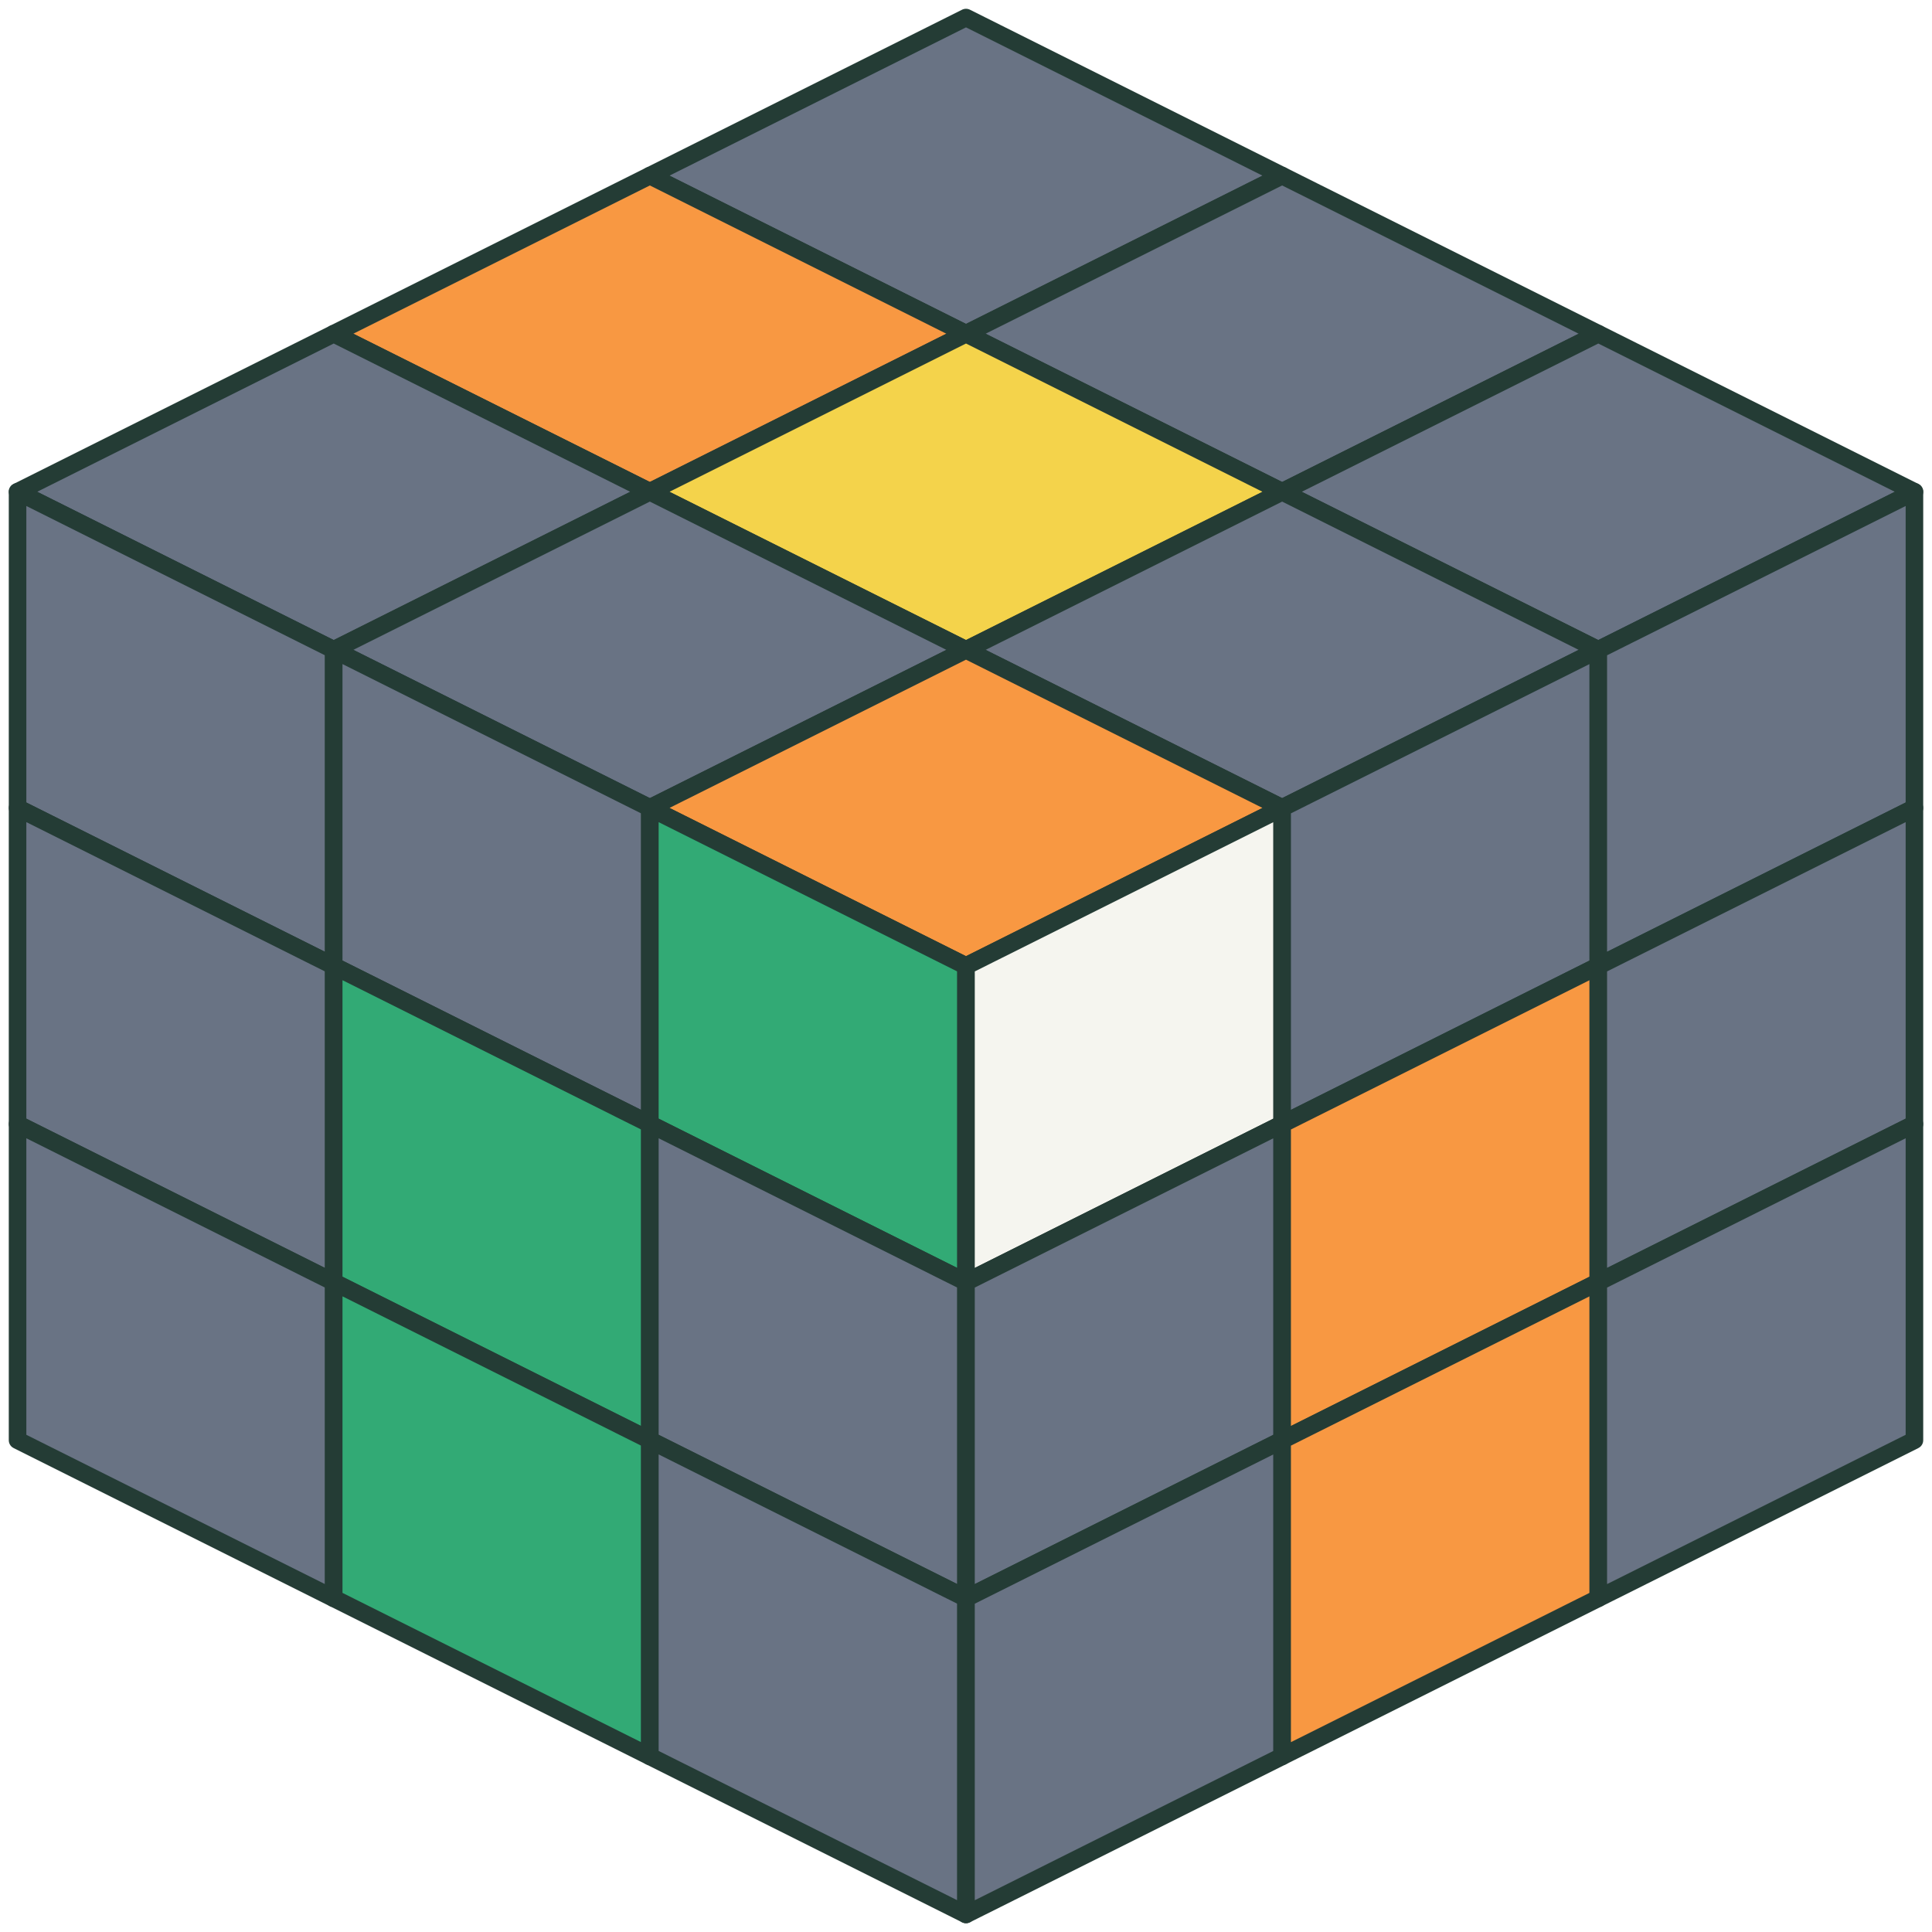
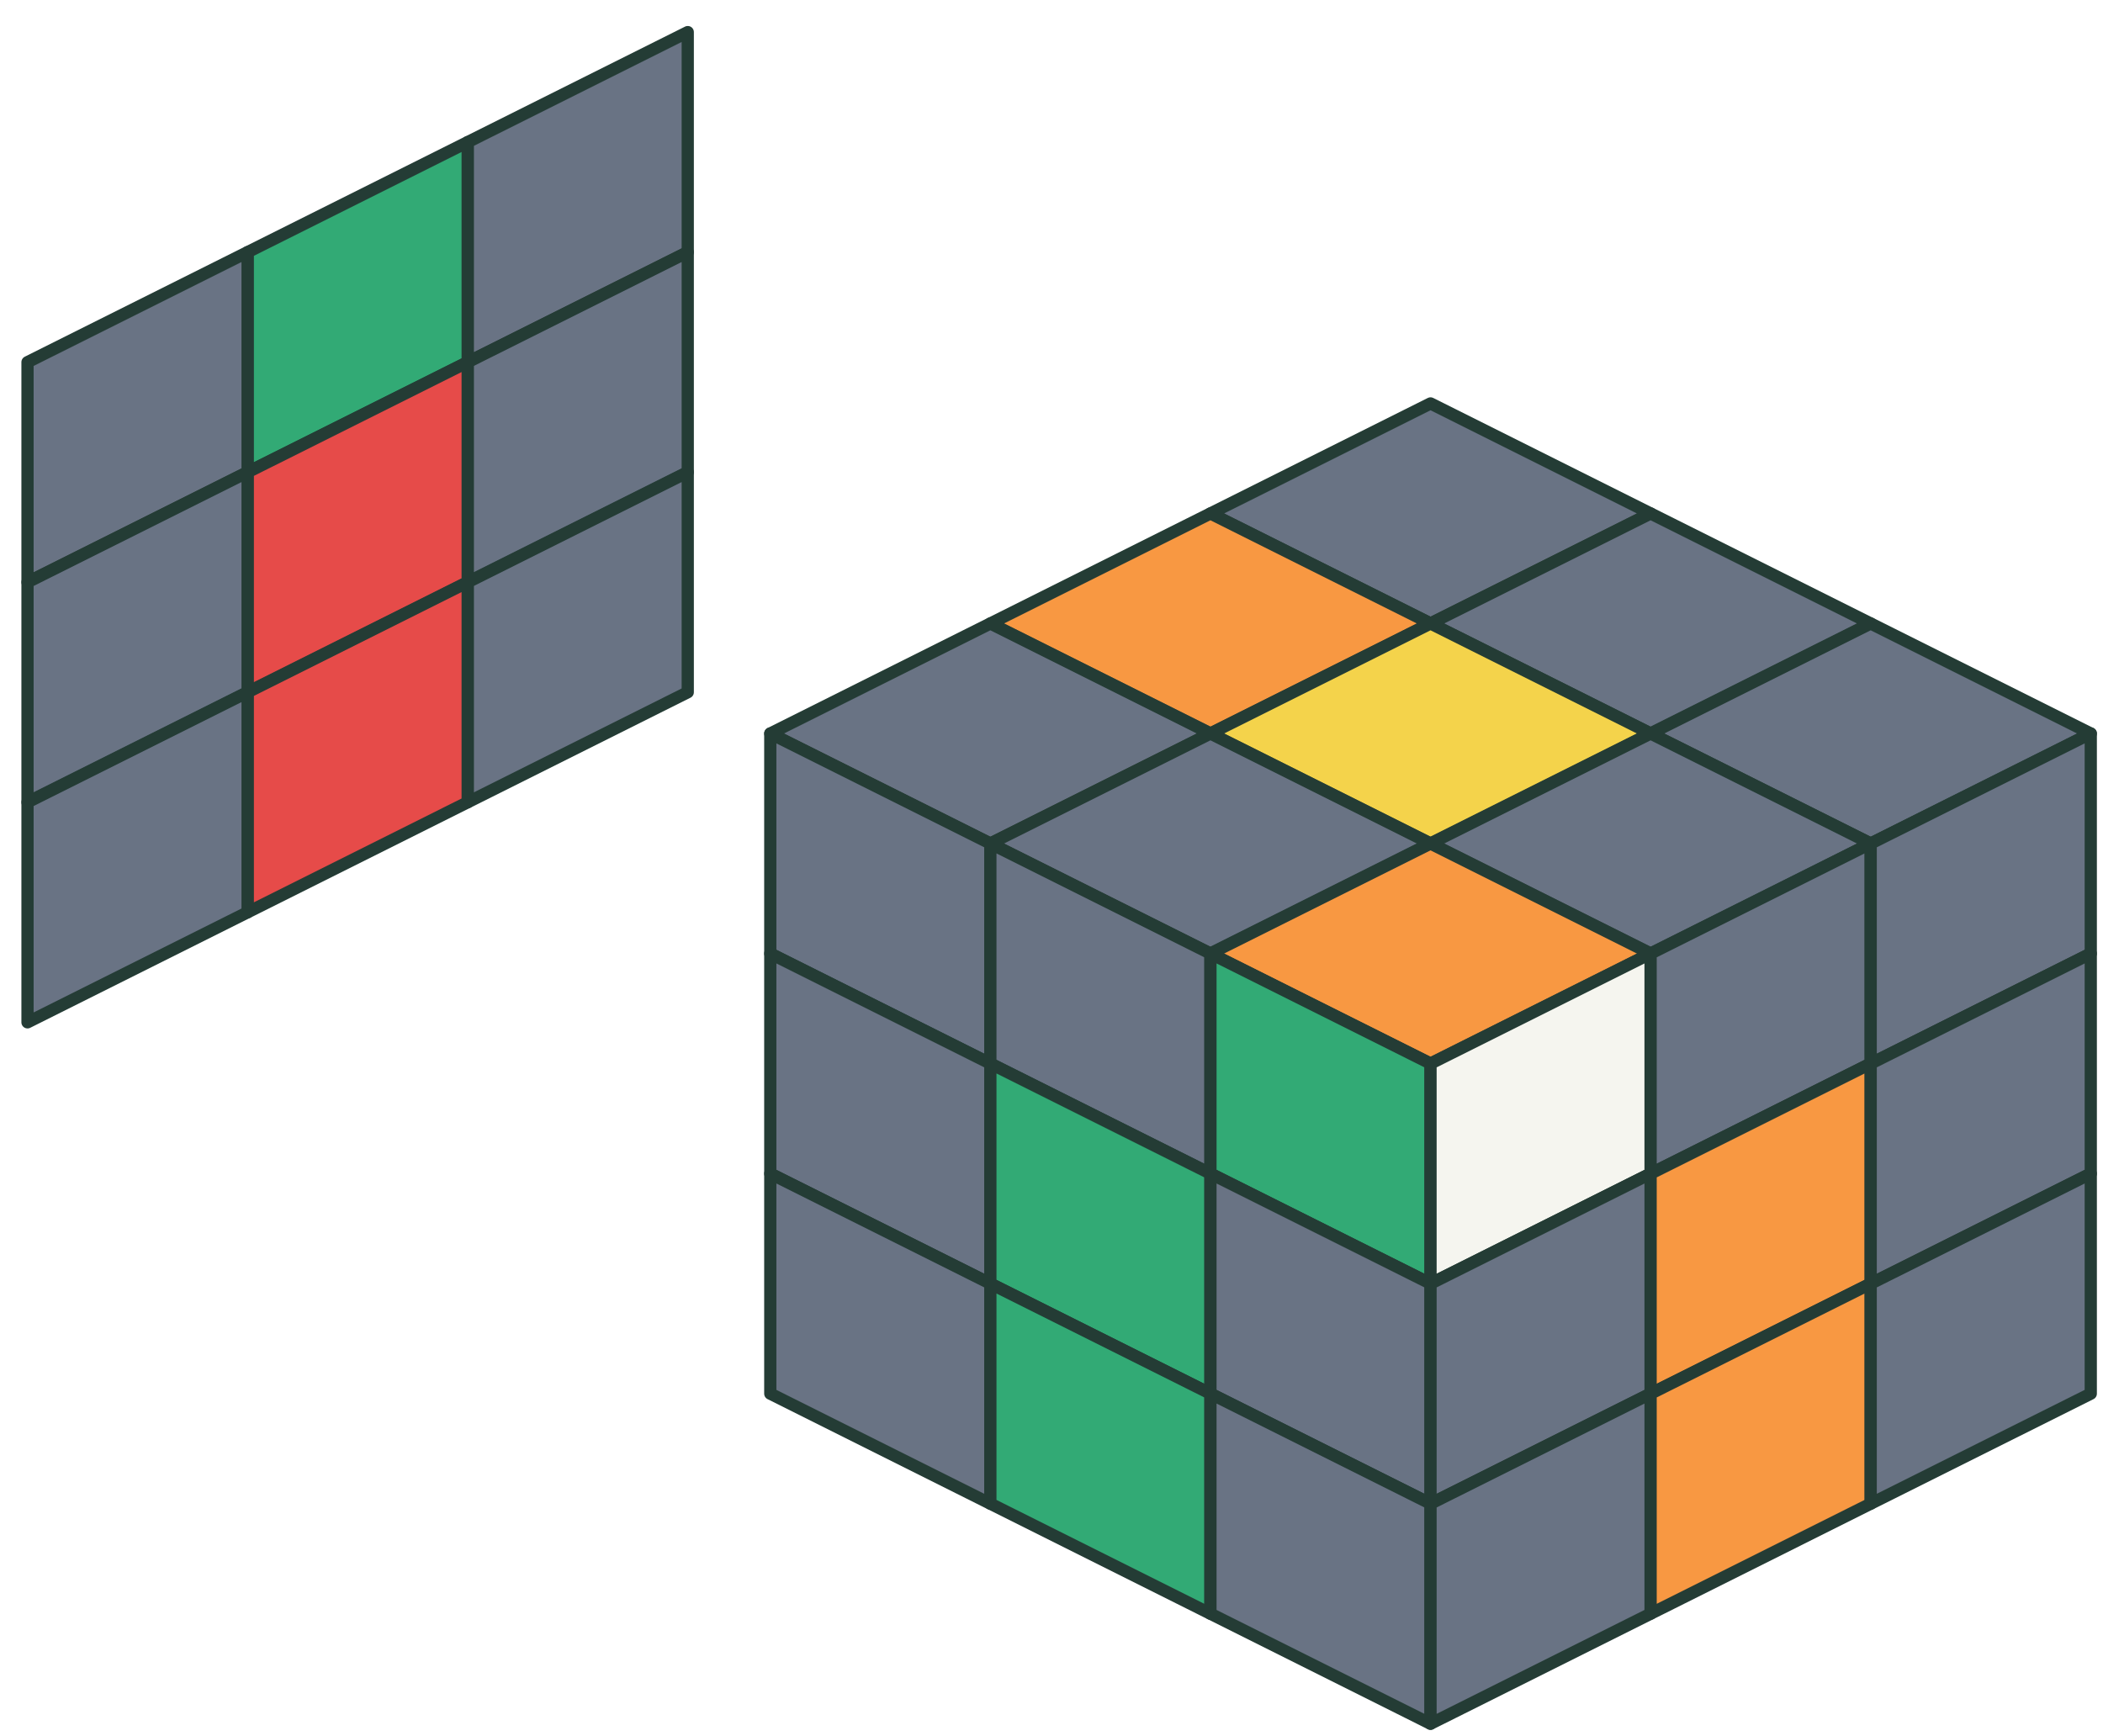
- <svg xmlns="http://www.w3.org/2000/svg" class="database-case-image" viewBox="0 0 110 110" role="img" aria-label="F2L 6 case">
-   <g>
+ <svg xmlns="http://www.w3.org/2000/svg" class="database-case-image database-case-image--mirrored" viewBox="-62 -32 172 142" role="img" aria-label="F2L 6 case" aria-description="Floating mirrored faces reveal target F2L stickers hidden on the cube.">
+   <g data-mirrored-face="L">
+     <polygon data-facelet="36" points="-5.75,-29.375 -23.75,-20.375 -23.75,-2.375 -5.75,-11.375" fill="#697384" stroke="#243c35" stroke-width="1" stroke-linejoin="round" />
+     <polygon data-facelet="37" points="-23.75,-20.375 -41.75,-11.375 -41.75,6.625 -23.75,-2.375" fill="#32aa75" stroke="#243c35" stroke-width="1" stroke-linejoin="round" />
+     <polygon data-facelet="38" points="-41.75,-11.375 -59.75,-2.375 -59.75,15.625 -41.75,6.625" fill="#697384" stroke="#243c35" stroke-width="1" stroke-linejoin="round" />
+     <polygon data-facelet="39" points="-5.75,-11.375 -23.75,-2.375 -23.75,15.625 -5.75,6.625" fill="#697384" stroke="#243c35" stroke-width="1" stroke-linejoin="round" />
+     <polygon data-facelet="40" points="-23.75,-2.375 -41.75,6.625 -41.75,24.625 -23.75,15.625" fill="#e64b49" stroke="#243c35" stroke-width="1" stroke-linejoin="round" />
+     <polygon data-facelet="41" points="-41.75,6.625 -59.75,15.625 -59.75,33.625 -41.75,24.625" fill="#697384" stroke="#243c35" stroke-width="1" stroke-linejoin="round" />
+     <polygon data-facelet="42" points="-5.75,6.625 -23.75,15.625 -23.75,33.625 -5.75,24.625" fill="#697384" stroke="#243c35" stroke-width="1" stroke-linejoin="round" />
+     <polygon data-facelet="43" points="-23.75,15.625 -41.75,24.625 -41.75,42.625 -23.75,33.625" fill="#e64b49" stroke="#243c35" stroke-width="1" stroke-linejoin="round" />
+     <polygon data-facelet="44" points="-41.75,24.625 -59.75,33.625 -59.75,51.625 -41.75,42.625" fill="#697384" stroke="#243c35" stroke-width="1" stroke-linejoin="round" />
+   </g>
+   <g data-visible-face="U">
    <polygon data-facelet="0" points="55,1 73,10 55,19 37,10" fill="#697384" stroke="#243c35" stroke-width="1" stroke-linejoin="round" />
    <polygon data-facelet="1" points="73,10 91,19 73,28 55,19" fill="#697384" stroke="#243c35" stroke-width="1" stroke-linejoin="round" />
    <polygon data-facelet="2" points="91,19 109,28 91,37 73,28" fill="#697384" stroke="#243c35" stroke-width="1" stroke-linejoin="round" />
    <polygon data-facelet="3" points="37,10 55,19 37,28 19,19" fill="#f89842" stroke="#243c35" stroke-width="1" stroke-linejoin="round" />
    <polygon data-facelet="4" points="55,19 73,28 55,37 37,28" fill="#f4d34b" stroke="#243c35" stroke-width="1" stroke-linejoin="round" />
    <polygon data-facelet="5" points="73,28 91,37 73,46 55,37" fill="#697384" stroke="#243c35" stroke-width="1" stroke-linejoin="round" />
    <polygon data-facelet="6" points="19,19 37,28 19,37 1,28" fill="#697384" stroke="#243c35" stroke-width="1" stroke-linejoin="round" />
    <polygon data-facelet="7" points="37,28 55,37 37,46 19,37" fill="#697384" stroke="#243c35" stroke-width="1" stroke-linejoin="round" />
    <polygon data-facelet="8" points="55,37 73,46 55,55 37,46" fill="#f89842" stroke="#243c35" stroke-width="1" stroke-linejoin="round" />
  </g>
-   <g>
+   <g data-visible-face="F">
    <polygon data-facelet="18" points="1,28 19,37 19,55 1,46" fill="#697384" stroke="#243c35" stroke-width="1" stroke-linejoin="round" />
    <polygon data-facelet="19" points="19,37 37,46 37,64 19,55" fill="#697384" stroke="#243c35" stroke-width="1" stroke-linejoin="round" />
    <polygon data-facelet="20" points="37,46 55,55 55,73 37,64" fill="#32aa75" stroke="#243c35" stroke-width="1" stroke-linejoin="round" />
    <polygon data-facelet="21" points="1,46 19,55 19,73 1,64" fill="#697384" stroke="#243c35" stroke-width="1" stroke-linejoin="round" />
    <polygon data-facelet="22" points="19,55 37,64 37,82 19,73" fill="#32aa75" stroke="#243c35" stroke-width="1" stroke-linejoin="round" />
    <polygon data-facelet="23" points="37,64 55,73 55,91 37,82" fill="#697384" stroke="#243c35" stroke-width="1" stroke-linejoin="round" />
    <polygon data-facelet="24" points="1,64 19,73 19,91 1,82" fill="#697384" stroke="#243c35" stroke-width="1" stroke-linejoin="round" />
    <polygon data-facelet="25" points="19,73 37,82 37,100 19,91" fill="#32aa75" stroke="#243c35" stroke-width="1" stroke-linejoin="round" />
    <polygon data-facelet="26" points="37,82 55,91 55,109 37,100" fill="#697384" stroke="#243c35" stroke-width="1" stroke-linejoin="round" />
  </g>
-   <g>
+   <g data-visible-face="R">
    <polygon data-facelet="9" points="55,55 73,46 73,64 55,73" fill="#f5f5ef" stroke="#243c35" stroke-width="1" stroke-linejoin="round" />
    <polygon data-facelet="10" points="73,46 91,37 91,55 73,64" fill="#697384" stroke="#243c35" stroke-width="1" stroke-linejoin="round" />
    <polygon data-facelet="11" points="91,37 109,28 109,46 91,55" fill="#697384" stroke="#243c35" stroke-width="1" stroke-linejoin="round" />
    <polygon data-facelet="12" points="55,73 73,64 73,82 55,91" fill="#697384" stroke="#243c35" stroke-width="1" stroke-linejoin="round" />
    <polygon data-facelet="13" points="73,64 91,55 91,73 73,82" fill="#f89842" stroke="#243c35" stroke-width="1" stroke-linejoin="round" />
    <polygon data-facelet="14" points="91,55 109,46 109,64 91,73" fill="#697384" stroke="#243c35" stroke-width="1" stroke-linejoin="round" />
    <polygon data-facelet="15" points="55,91 73,82 73,100 55,109" fill="#697384" stroke="#243c35" stroke-width="1" stroke-linejoin="round" />
    <polygon data-facelet="16" points="73,82 91,73 91,91 73,100" fill="#f89842" stroke="#243c35" stroke-width="1" stroke-linejoin="round" />
    <polygon data-facelet="17" points="91,73 109,64 109,82 91,91" fill="#697384" stroke="#243c35" stroke-width="1" stroke-linejoin="round" />
  </g>
</svg>
